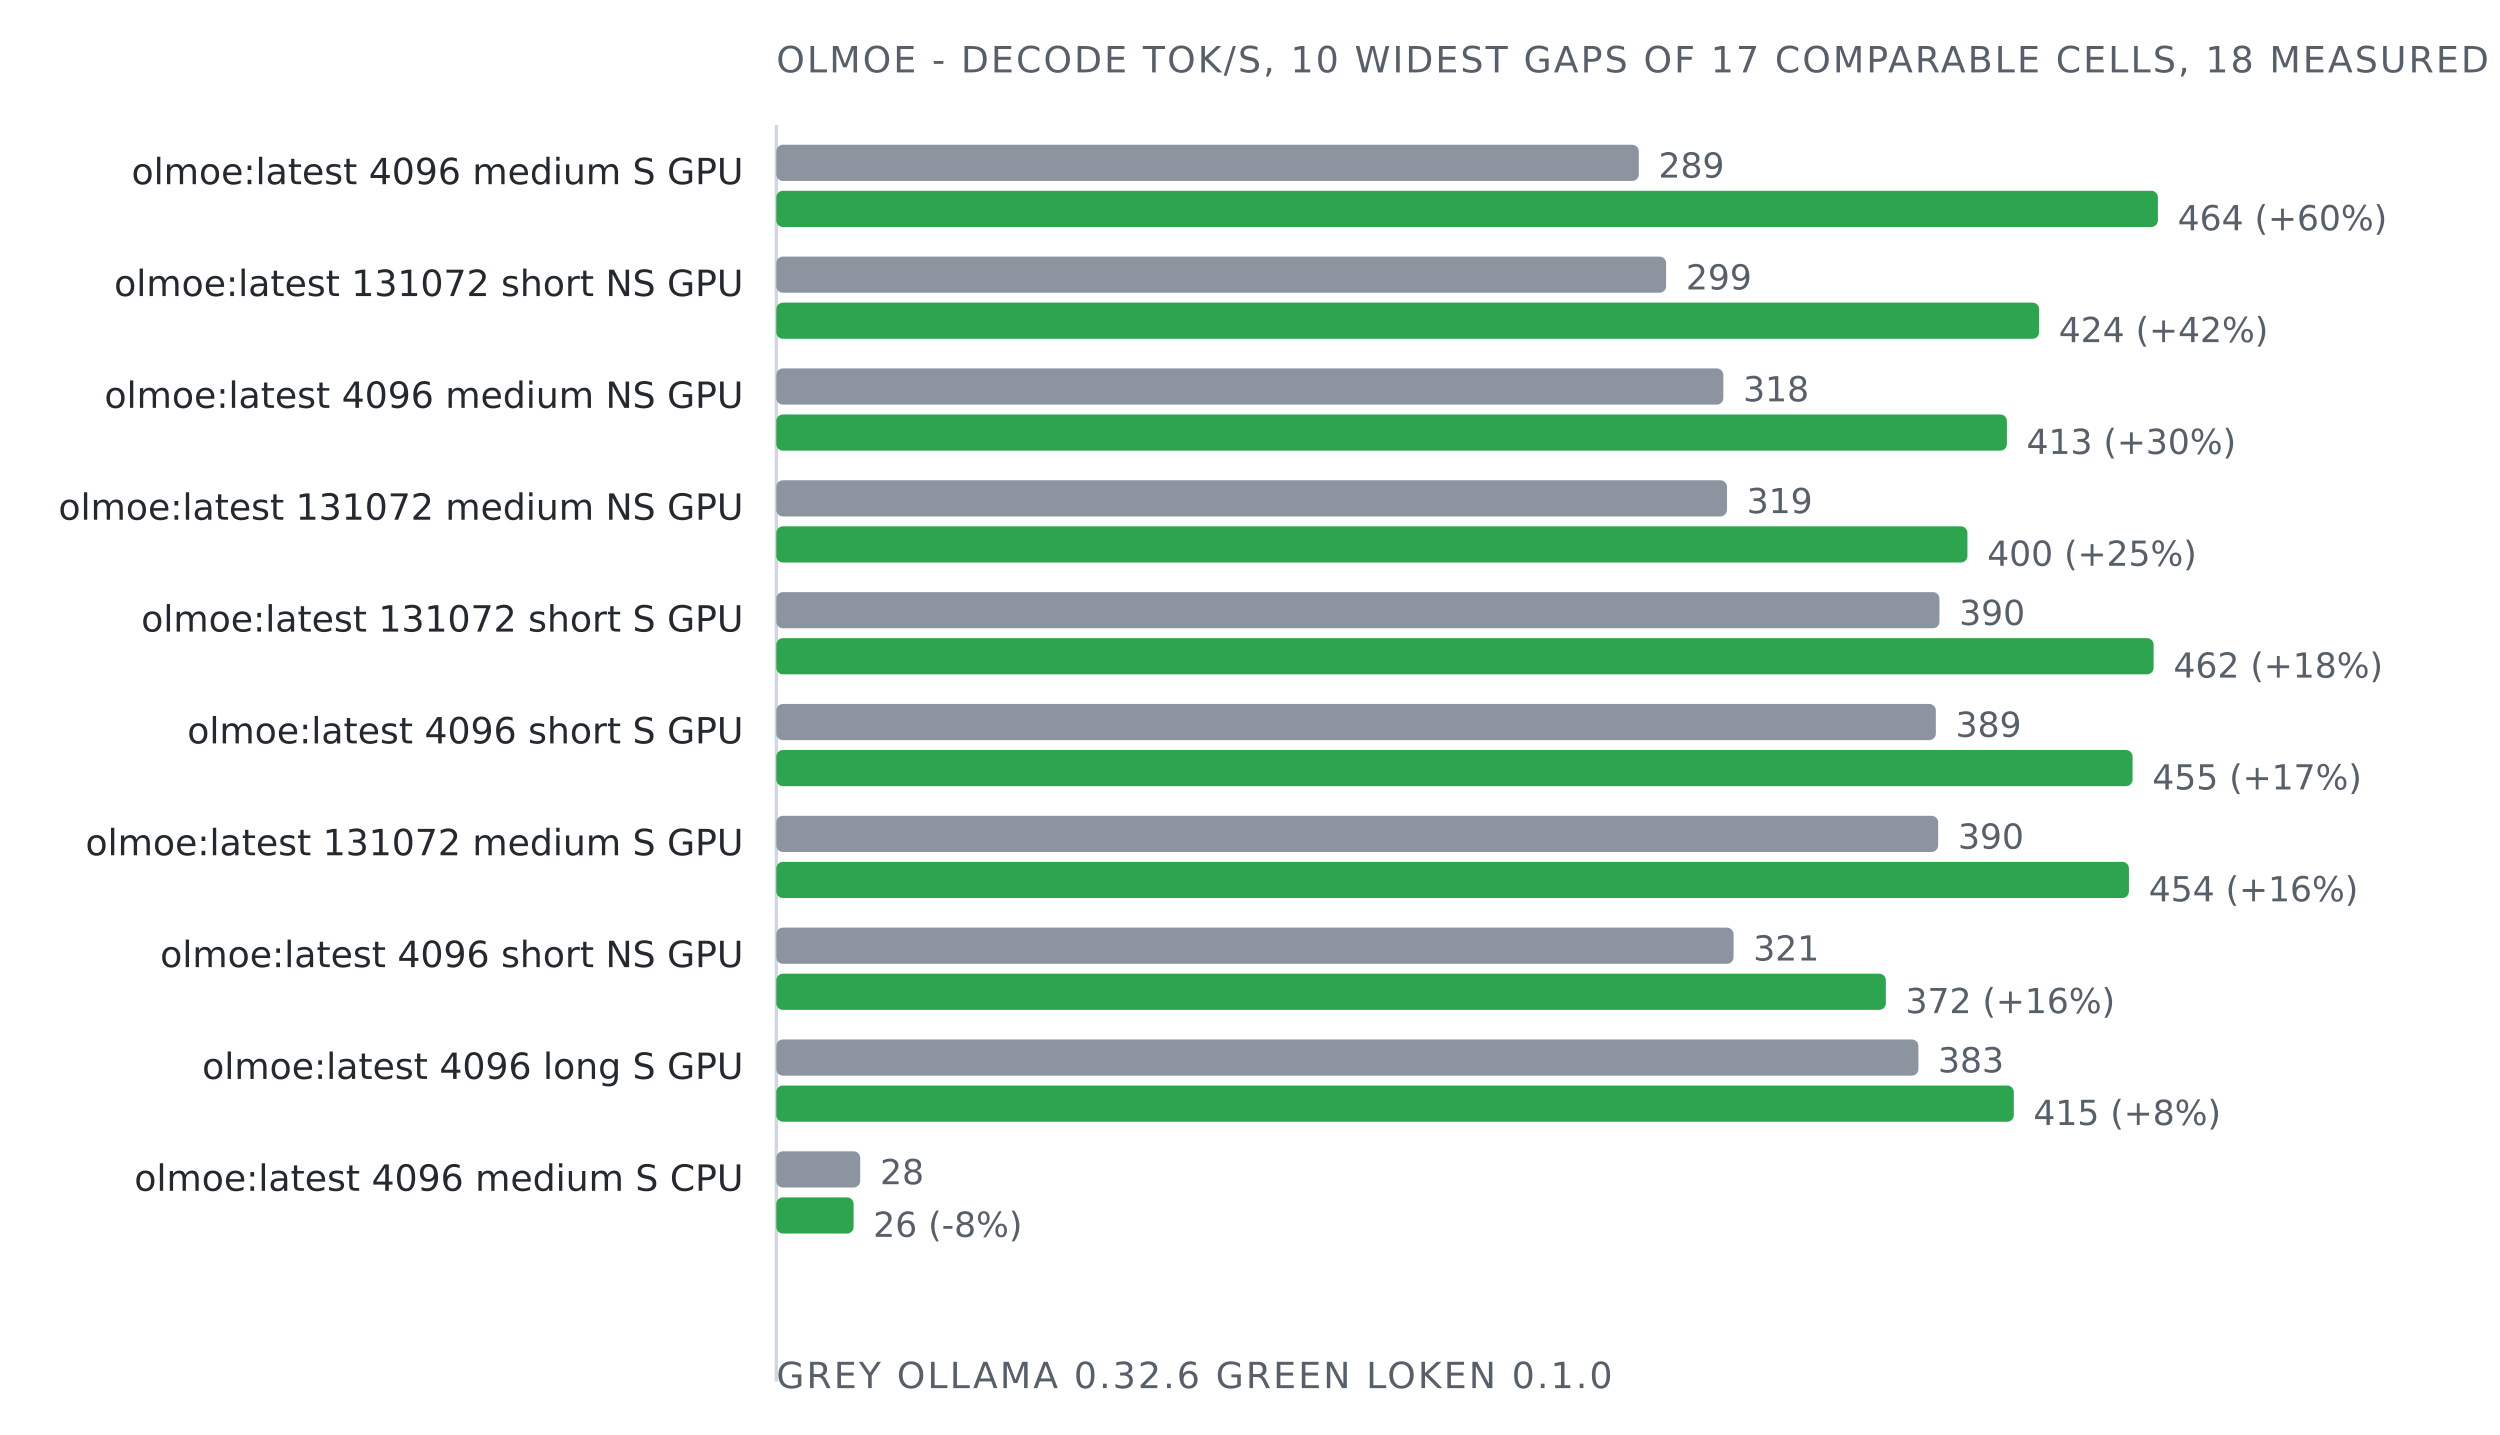
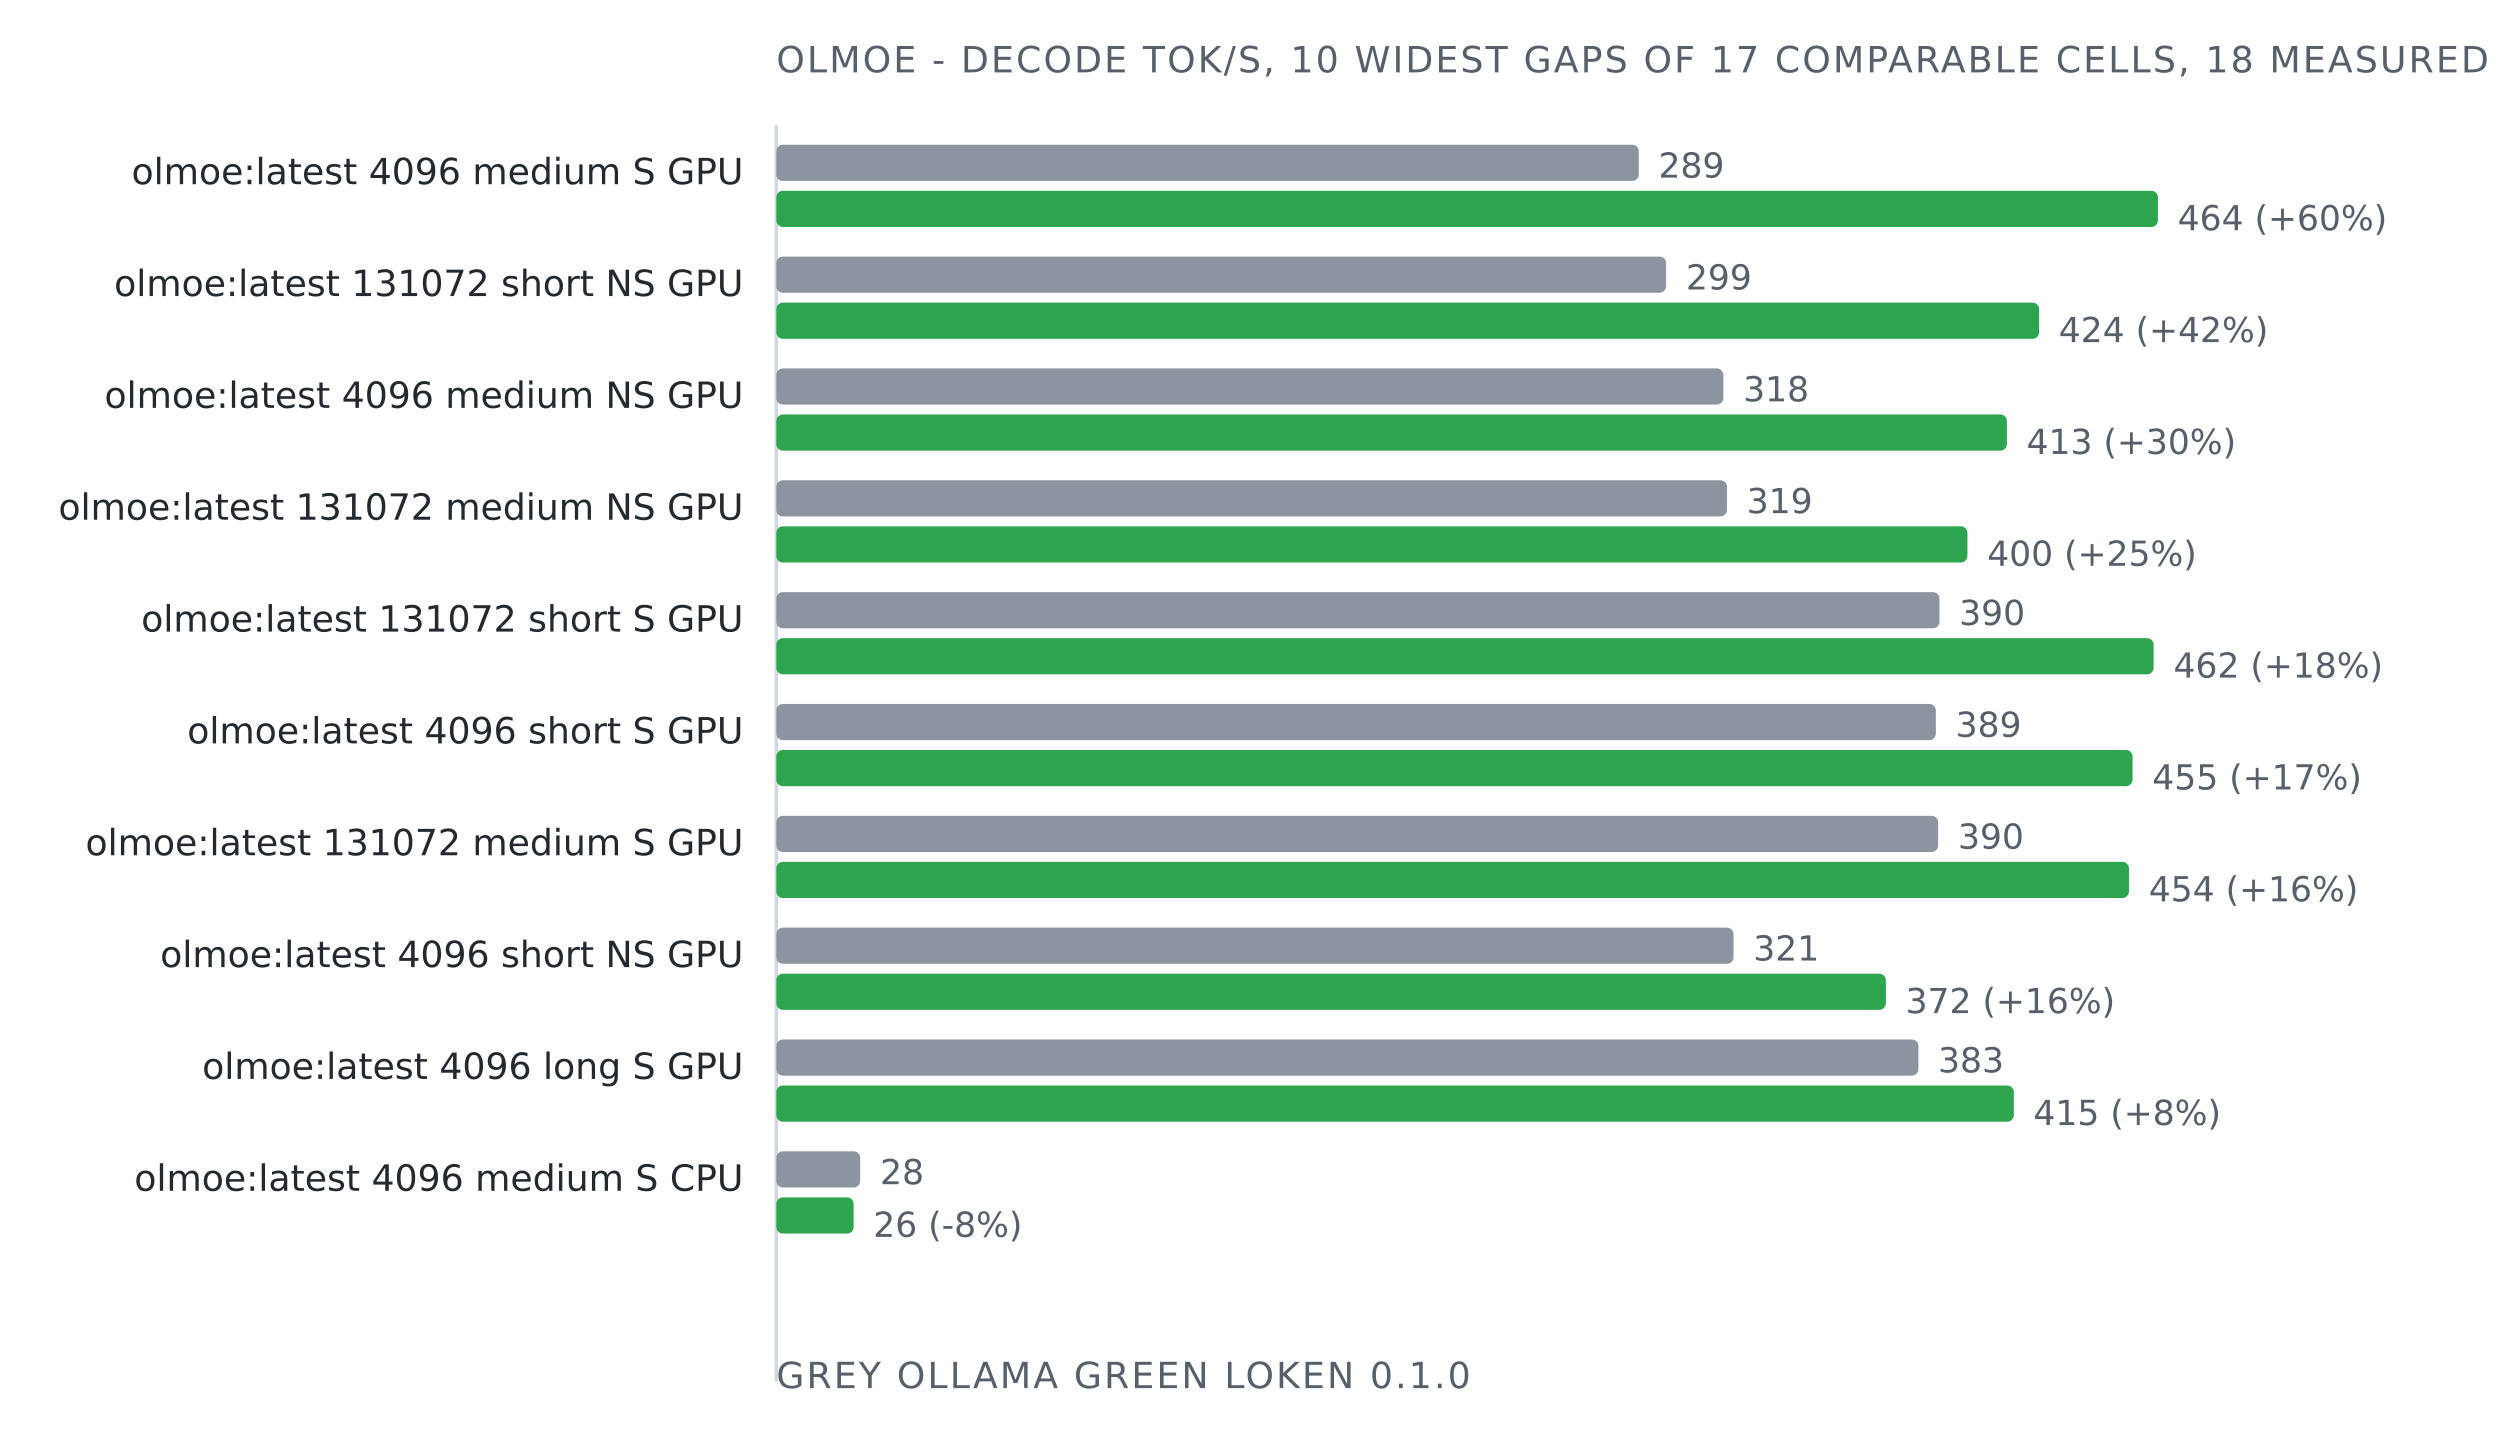
<svg xmlns="http://www.w3.org/2000/svg" width="760" height="436" viewBox="0 0 760 436" font-family="DejaVu Sans, Liberation Sans, Helvetica, Arial, sans-serif">
  <style>.t{fill:#57606a;font-size:10.5px}.m{fill:#24292f;font-size:11px}.h{fill:#57606a;font-size:11px;letter-spacing:.06em}.o{fill:#8c959f}.l{fill:#2da44e}.ax{stroke:#d0d7de;stroke-width:1}@media (prefers-color-scheme:dark){.t,.h{fill:#8b949e}.m{fill:#e6edf3}.o{fill:#6e7681}.l{fill:#3fb950}.ax{stroke:#30363d}}</style>
  <text class="h" x="236" y="22">OLMOE - DECODE TOK/S, 10 WIDEST GAPS OF 17 COMPARABLE CELLS, 18 MEASURED</text>
  <line class="ax" x1="236" y1="38" x2="236" y2="420" />
  <text class="m" x="226" y="56" text-anchor="end">olmoe:latest 4096 medium S GPU</text>
  <rect class="o" x="236" y="44" width="262.2" height="11" rx="2" />
  <rect class="l" x="236" y="58" width="420.0" height="11" rx="2" />
  <text class="t" x="504.183" y="54">289</text>
  <text class="t" x="662.0" y="70">464  (+60%)</text>
  <text class="m" x="226" y="90" text-anchor="end">olmoe:latest 131072 short NS GPU</text>
  <rect class="o" x="236" y="78" width="270.5" height="11" rx="2" />
  <rect class="l" x="236" y="92" width="383.9" height="11" rx="2" />
  <text class="t" x="512.518" y="88">299</text>
  <text class="t" x="625.852" y="104">424  (+42%)</text>
  <text class="m" x="226" y="124" text-anchor="end">olmoe:latest 4096 medium NS GPU</text>
  <rect class="o" x="236" y="112" width="287.9" height="11" rx="2" />
  <rect class="l" x="236" y="126" width="374.1" height="11" rx="2" />
  <text class="t" x="529.912" y="122">318</text>
  <text class="t" x="616.068" y="138">413  (+30%)</text>
  <text class="m" x="226" y="158" text-anchor="end">olmoe:latest 131072 medium NS GPU</text>
  <rect class="o" x="236" y="146" width="289.0" height="11" rx="2" />
  <rect class="l" x="236" y="160" width="362.1" height="11" rx="2" />
  <text class="t" x="530.999" y="156">319</text>
  <text class="t" x="604.11" y="172">400  (+25%)</text>
  <text class="m" x="226" y="192" text-anchor="end">olmoe:latest 131072 short S GPU</text>
  <rect class="o" x="236" y="180" width="353.6" height="11" rx="2" />
  <rect class="l" x="236" y="194" width="418.7" height="11" rx="2" />
  <text class="t" x="595.594" y="190">390</text>
  <text class="t" x="660.732" y="206">462  (+18%)</text>
  <text class="m" x="226" y="226" text-anchor="end">olmoe:latest 4096 short S GPU</text>
  <rect class="o" x="236" y="214" width="352.5" height="11" rx="2" />
  <rect class="l" x="236" y="228" width="412.3" height="11" rx="2" />
  <text class="t" x="594.506" y="224">389</text>
  <text class="t" x="654.299" y="240">455  (+17%)</text>
  <text class="m" x="226" y="260" text-anchor="end">olmoe:latest 131072 medium S GPU</text>
  <rect class="o" x="236" y="248" width="353.2" height="11" rx="2" />
  <rect class="l" x="236" y="262" width="411.2" height="11" rx="2" />
  <text class="t" x="595.231" y="258">390</text>
  <text class="t" x="653.212" y="274">454  (+16%)</text>
  <text class="m" x="226" y="294" text-anchor="end">olmoe:latest 4096 short NS GPU</text>
  <rect class="o" x="236" y="282" width="291.0" height="11" rx="2" />
  <rect class="l" x="236" y="296" width="337.3" height="11" rx="2" />
  <text class="t" x="532.992" y="292">321</text>
  <text class="t" x="579.286" y="308">372  (+16%)</text>
  <text class="m" x="226" y="328" text-anchor="end">olmoe:latest 4096 long S GPU</text>
  <rect class="o" x="236" y="316" width="347.2" height="11" rx="2" />
  <rect class="l" x="236" y="330" width="376.2" height="11" rx="2" />
  <text class="t" x="589.161" y="326">383</text>
  <text class="t" x="618.152" y="342">415  (+8%)</text>
  <text class="m" x="226" y="362" text-anchor="end">olmoe:latest 4096 medium S CPU</text>
  <rect class="o" x="236" y="350" width="25.5" height="11" rx="2" />
  <rect class="l" x="236" y="364" width="23.5" height="11" rx="2" />
  <text class="t" x="267.548" y="360">28</text>
  <text class="t" x="265.464" y="376">26  (-8%)</text>
-   <text class="h" x="236" y="422">GREY OLLAMA 0.32.6   GREEN LOKEN 0.1.0</text>
+   <text class="h" x="236" y="422">GREY OLLAMA   GREEN LOKEN 0.1.0</text>
</svg>
